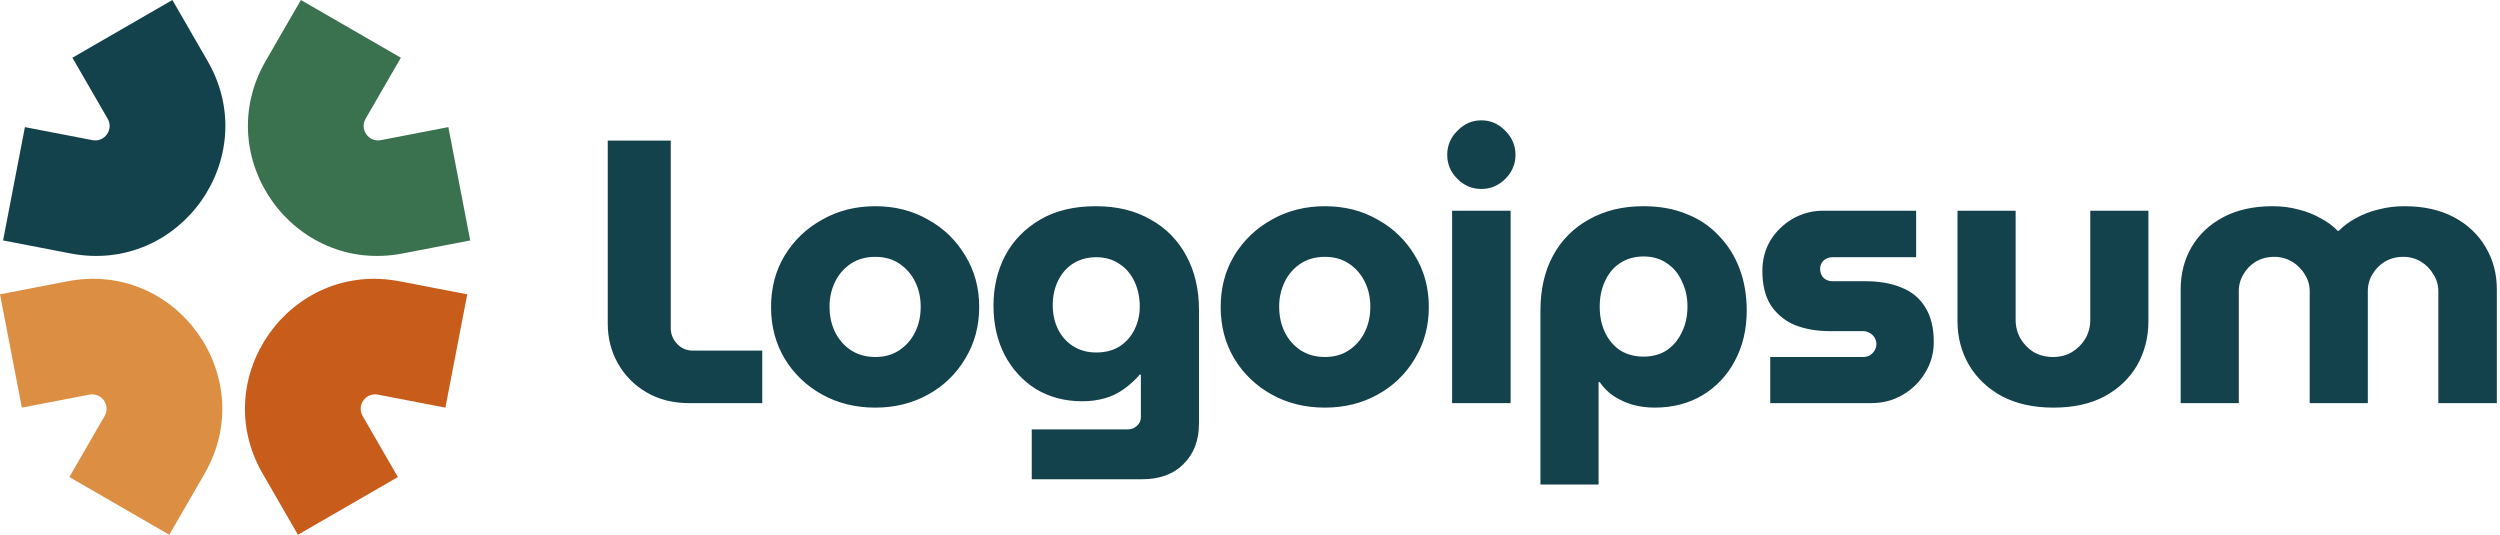
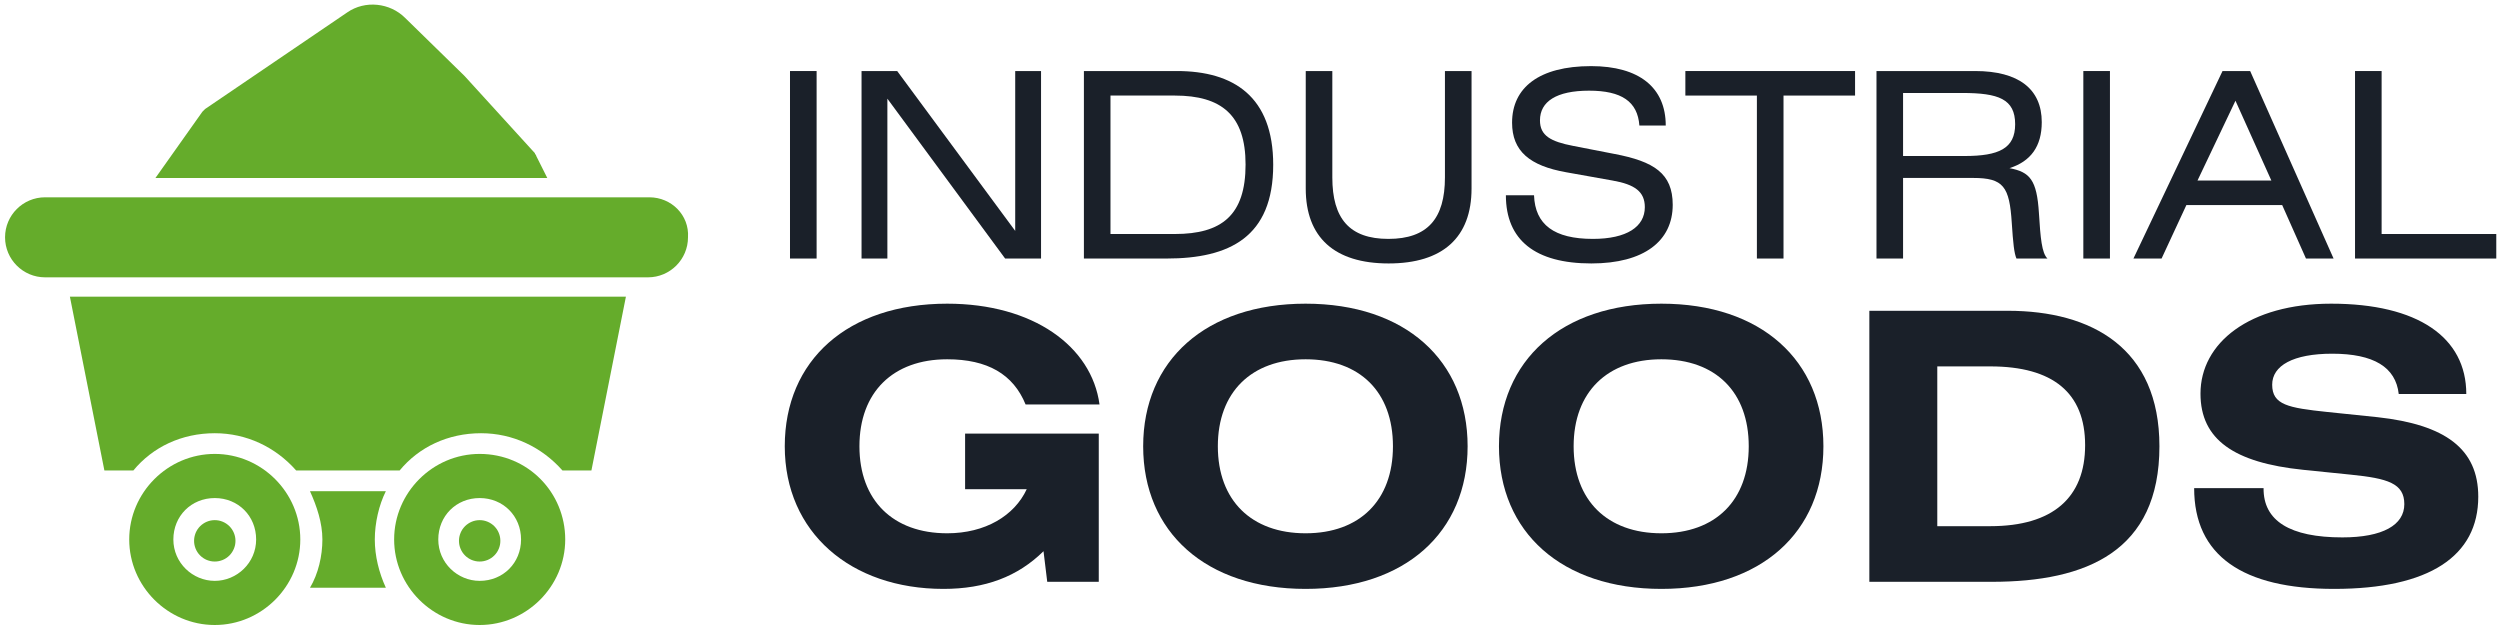
- <svg xmlns="http://www.w3.org/2000/svg" width="187" height="40" fill="none" viewBox="0 0 187 40">
-   <path fill="#3A724F" fill-rule="evenodd" d="M19.87 4.567 22.507 0l7.476 4.317-2.636 4.566c-.463.801.23 1.775 1.138 1.6l5.052-.975 1.635 8.477-5.052.974c-8.172 1.576-14.411-7.184-10.25-14.392Z" clip-rule="evenodd" />
-   <path fill="#DC8E43" fill-rule="evenodd" d="M15.302 35.433 12.665 40l-7.477-4.316 2.637-4.567c.463-.801-.23-1.775-1.139-1.6l-5.051.974L0 22.015l5.052-.974c8.172-1.576 14.41 7.184 10.25 14.392Z" clip-rule="evenodd" />
-   <path fill="#14424C" fill-rule="evenodd" d="M15.53 4.567 12.894 0 5.417 4.317l2.637 4.566c.462.801-.23 1.775-1.139 1.6l-5.052-.975L.23 17.985l5.051.974c8.173 1.576 14.412-7.184 10.25-14.392Z" clip-rule="evenodd" />
-   <path fill="#C85D1B" fill-rule="evenodd" d="M19.65 35.433 22.285 40l7.477-4.316-2.637-4.567c-.462-.801.23-1.775 1.139-1.6l5.051.974 1.635-8.476-5.052-.974c-8.172-1.576-14.41 7.184-10.25 14.392Z" clip-rule="evenodd" />
-   <path fill="#14424C" d="M163.114 30.153v-8.5c0-1.178.271-2.235.813-3.17.561-.954 1.356-1.702 2.385-2.245 1.029-.542 2.254-.813 3.675-.813a7.23 7.23 0 0 1 1.964.252c.599.15 1.141.365 1.627.645.505.262.935.58 1.291.954h.056a5.5 5.5 0 0 1 1.29-.954 6.772 6.772 0 0 1 1.656-.645 7.541 7.541 0 0 1 1.992-.252c1.421 0 2.646.27 3.675.813 1.028.543 1.823 1.29 2.384 2.245.562.935.842 1.991.842 3.17v8.5h-4.377v-8.36c0-.467-.121-.888-.364-1.262a2.663 2.663 0 0 0-.926-.954 2.508 2.508 0 0 0-1.347-.365c-.505 0-.963.122-1.374.365a2.654 2.654 0 0 0-.926.954 2.4 2.4 0 0 0-.337 1.262v8.36h-4.348v-8.36c0-.467-.122-.888-.365-1.262a2.585 2.585 0 0 0-.954-.954 2.508 2.508 0 0 0-1.347-.365c-.505 0-.963.122-1.374.365a2.654 2.654 0 0 0-.926.954 2.41 2.41 0 0 0-.337 1.262v8.36h-4.348ZM153.603 30.49c-1.477 0-2.759-.28-3.843-.842-1.066-.58-1.889-1.356-2.469-2.328-.58-.991-.87-2.086-.87-3.283v-8.276h4.349v8.164c0 .505.121.973.364 1.403.243.411.571.748.982 1.01.43.243.917.365 1.459.365.524 0 .991-.122 1.403-.365.43-.262.767-.599 1.01-1.01.243-.43.365-.898.365-1.403v-8.164h4.348v8.276c0 1.197-.281 2.292-.842 3.283-.561.972-1.374 1.749-2.44 2.328-1.048.561-2.32.842-3.816.842ZM132.414 30.153v-3.45h6.93c.187 0 .355-.038.505-.113.149-.093.271-.215.364-.364a.93.93 0 0 0 0-.982.9.9 0 0 0-.364-.337.934.934 0 0 0-.505-.14h-2.525c-.936 0-1.787-.15-2.553-.449a4.052 4.052 0 0 1-1.796-1.459c-.43-.673-.645-1.543-.645-2.609 0-.823.196-1.571.589-2.244a4.76 4.76 0 0 1 1.655-1.628 4.568 4.568 0 0 1 2.329-.617h6.929v3.479h-6.256a.97.97 0 0 0-.673.253.841.841 0 0 0-.253.617c0 .262.085.486.253.673a.97.97 0 0 0 .673.253h2.469c1.047 0 1.945.159 2.693.476.767.3 1.356.786 1.768 1.46.43.673.645 1.542.645 2.608 0 .842-.215 1.609-.645 2.3a4.613 4.613 0 0 1-1.684 1.656c-.692.412-1.477.617-2.356.617h-7.547ZM122.94 15.425c1.216 0 2.291.196 3.226.589a6.41 6.41 0 0 1 2.413 1.627 6.993 6.993 0 0 1 1.543 2.469c.355.935.533 1.973.533 3.114 0 1.421-.299 2.684-.898 3.787a6.471 6.471 0 0 1-2.412 2.553c-1.029.617-2.226.926-3.591.926-.58 0-1.132-.075-1.656-.224a5.312 5.312 0 0 1-1.402-.646 3.9 3.9 0 0 1-1.038-1.038h-.085v7.66h-4.348V23.223c0-1.59.318-2.965.954-4.124a6.666 6.666 0 0 1 2.693-2.694c1.16-.654 2.516-.981 4.068-.981Zm0 3.759c-.673 0-1.262.168-1.767.505-.487.318-.861.767-1.123 1.347-.261.56-.392 1.197-.392 1.907 0 .711.131 1.347.392 1.908.262.561.636 1.01 1.123 1.347.505.318 1.094.477 1.767.477.673 0 1.253-.16 1.739-.477a3.297 3.297 0 0 0 1.123-1.347c.28-.561.42-1.197.42-1.908 0-.71-.14-1.346-.42-1.907-.262-.58-.636-1.03-1.123-1.347-.486-.337-1.066-.505-1.739-.505ZM108.617 30.153V15.761h4.377v14.392h-4.377Zm2.188-16.019c-.692 0-1.29-.252-1.795-.757-.505-.505-.758-1.104-.758-1.796s.253-1.29.758-1.795c.505-.524 1.103-.786 1.795-.786s1.291.262 1.796.786c.505.505.757 1.103.757 1.795s-.252 1.29-.757 1.796c-.505.505-1.104.757-1.796.757ZM99.105 30.49c-1.477 0-2.805-.327-3.984-.982a7.462 7.462 0 0 1-2.805-2.693c-.673-1.141-1.01-2.422-1.01-3.844 0-1.44.337-2.721 1.01-3.843a7.462 7.462 0 0 1 2.805-2.693c1.179-.674 2.507-1.01 3.984-1.01 1.478 0 2.796.336 3.956 1.01a7.25 7.25 0 0 1 2.777 2.693c.692 1.122 1.038 2.403 1.038 3.843 0 1.422-.346 2.703-1.038 3.844a7.25 7.25 0 0 1-2.777 2.693c-1.178.655-2.497.982-3.956.982Zm0-3.787c.692 0 1.291-.169 1.796-.505a3.424 3.424 0 0 0 1.178-1.347c.281-.561.421-1.197.421-1.908 0-.692-.14-1.318-.421-1.88a3.423 3.423 0 0 0-1.178-1.346c-.505-.337-1.104-.505-1.796-.505s-1.3.168-1.823.505a3.428 3.428 0 0 0-1.179 1.347 4.144 4.144 0 0 0-.42 1.88c0 .71.14 1.346.42 1.907a3.43 3.43 0 0 0 1.179 1.347c.523.336 1.131.505 1.823.505ZM77.174 35.849v-3.732h7.181c.281 0 .515-.093.702-.28a.83.83 0 0 0 .28-.646v-3.17h-.084a6.59 6.59 0 0 1-1.206 1.094c-.412.3-.88.524-1.403.674a6.023 6.023 0 0 1-1.711.224c-1.272 0-2.413-.3-3.423-.898-.991-.617-1.777-1.468-2.357-2.553-.56-1.084-.841-2.319-.841-3.703 0-1.365.29-2.609.87-3.731.598-1.122 1.468-2.02 2.609-2.693 1.14-.674 2.534-1.01 4.18-1.01 1.571 0 2.927.327 4.068.982a6.624 6.624 0 0 1 2.693 2.72c.636 1.16.954 2.526.954 4.097v8.416c0 1.29-.383 2.31-1.15 3.058-.748.767-1.786 1.15-3.114 1.15h-8.248Zm4.825-9.483c.673 0 1.253-.15 1.74-.449a3.18 3.18 0 0 0 1.121-1.262 3.834 3.834 0 0 0 .393-1.74c0-.673-.13-1.29-.392-1.851-.262-.561-.636-1.001-1.123-1.319-.486-.337-1.066-.505-1.74-.505-.654 0-1.234.159-1.739.477-.486.318-.86.748-1.122 1.29-.261.543-.392 1.15-.392 1.824 0 .655.13 1.253.392 1.796.262.523.636.944 1.123 1.262.504.318 1.084.477 1.739.477ZM65.473 30.49c-1.477 0-2.805-.327-3.983-.982a7.46 7.46 0 0 1-2.806-2.693c-.673-1.141-1.01-2.422-1.01-3.844 0-1.44.337-2.721 1.01-3.843a7.46 7.46 0 0 1 2.806-2.693c1.178-.674 2.506-1.01 3.983-1.01 1.478 0 2.796.336 3.956 1.01a7.252 7.252 0 0 1 2.777 2.693c.692 1.122 1.038 2.403 1.038 3.843 0 1.422-.346 2.703-1.038 3.844a7.252 7.252 0 0 1-2.777 2.693c-1.178.655-2.497.982-3.956.982Zm0-3.787c.692 0 1.29-.169 1.796-.505a3.43 3.43 0 0 0 1.178-1.347c.28-.561.42-1.197.42-1.908 0-.692-.14-1.318-.42-1.88a3.429 3.429 0 0 0-1.178-1.346c-.505-.337-1.104-.505-1.796-.505s-1.3.168-1.823.505a3.428 3.428 0 0 0-1.179 1.347 4.145 4.145 0 0 0-.42 1.88c0 .71.14 1.346.42 1.907a3.43 3.43 0 0 0 1.179 1.347c.523.336 1.131.505 1.823.505ZM51.547 30.153c-1.216 0-2.282-.27-3.198-.813a5.763 5.763 0 0 1-2.132-2.16c-.505-.898-.758-1.89-.758-2.974V10.515h4.713v14.027c0 .45.16.842.477 1.179.318.336.71.505 1.178.505h5.19v3.927h-5.47Z" />
+ <svg xmlns="http://www.w3.org/2000/svg" width="900" height="225" preserveAspectRatio="xMidYMid meet" version="1.0">
+   <defs>
+     <g id="svg_1" />
+   </defs>
+   <g class="layer">
+     <g fill="#1a2029" id="svg_2">
+       <g id="svg_3" transform="translate(275.9392, 93.07229)">
+         <g id="svg_4">
+           <path d="m18.04,-67.5l-9.58,0l0,67.5l9.58,0l0,-67.5zm0,0" id="svg_5" />
+         </g>
+       </g>
+     </g>
+     <g fill="#1a2029" id="svg_6">
+       <g id="svg_7" transform="translate(302.4361, 93.07229)">
+         <g id="svg_8">
+           <path d="m7.72,-67.5l0,67.5l9.3,0l0,-57.55l42.39,57.55l12.93,0l0,-67.5l-9.3,0l0,57.55l-42.49,-57.55l-12.83,0zm0,0" id="svg_9" />
+         </g>
+       </g>
+     </g>
+     <g fill="#1a2029" id="svg_10">
+       <g id="svg_11" transform="translate(382.4847, 93.07229)">
+         <g id="svg_12">
+           <path d="m17.29,-58.67l23.16,0c16.82,0 25.47,7.07 25.47,24.83c0,18.31 -8.65,25.01 -25.47,25.01l-23.16,0l0,-49.84zm-9.57,58.67l29.75,0c22.69,0 38.4,-7.72 38.4,-33.75c0,-24.54 -14.23,-33.75 -34.68,-33.75l-33.47,0l0,67.5zm0,0" id="svg_13" />
+         </g>
+       </g>
+     </g>
+     <g fill="#1a2029" id="svg_14">
+       <g id="svg_15" transform="translate(462.3473, 93.07229)">
+         <g id="svg_16">
+           <path d="m7.72,-67.5l0,42.3c0,17.57 10.32,26.97 29.84,26.97c19.53,0 29.85,-9.4 29.85,-26.97l0,-42.3l-9.58,0l0,38.3c0,14.79 -6.23,22.13 -20.36,22.13c-14.04,0 -20.18,-7.34 -20.18,-22.13l0,-38.3l-9.57,0zm0,0" id="svg_17" />
+         </g>
+       </g>
+     </g>
+     <g fill="#1a2029" id="svg_18">
+       <g id="svg_19" transform="translate(537.4683, 93.07229)">
+         <g id="svg_20">
+           <path d="m62.2,-47.88c0,-13.67 -9.57,-21.39 -26.87,-21.39c-18.69,0 -28.45,7.72 -28.45,20.36c0,10.23 6.32,15.53 19.53,17.86l16.64,2.97c7.99,1.4 11.62,4 11.62,9.58c0,7.06 -6.51,11.43 -18.69,11.43c-13.94,0 -20.82,-5.11 -21.2,-15.71l-10.13,0c0,16.18 10.6,24.55 30.77,24.55c18.97,0 29.29,-8.09 29.29,-21.11c0,-11.34 -6.79,-15.62 -21.01,-18.32l-14.79,-2.88c-8.18,-1.58 -11.99,-3.71 -11.99,-9.2c0,-6.79 5.95,-10.69 17.67,-10.69c11.71,0 17.48,3.9 18.12,12.55l9.49,0zm0,0" id="svg_21" />
+         </g>
+       </g>
+     </g>
+     <g fill="#1a2029" id="svg_22">
+       <g id="svg_23" transform="translate(606.7321, 93.07229)">
+         <g id="svg_24">
+           <path d="m0,-67.5l0,8.83l25.75,0l0,58.67l9.58,0l0,-58.67l25.76,0l0,-8.83l-61.09,0zm0,0" id="svg_25" />
+         </g>
+       </g>
+     </g>
+     <g fill="#1a2029" id="svg_26">
+       <g id="svg_27" transform="translate(667.8145, 93.07229)">
+         <g id="svg_28">
+           <path d="m7.72,0l9.57,0l0,-29.01l25.2,0c10.97,0 13.11,3.07 13.94,16.27c0.47,7.16 0.84,10.79 1.68,12.74l11.16,0c-2.05,-1.95 -2.52,-7.44 -3.07,-16.36c-0.75,-12 -3.25,-14.78 -10.6,-16.18c7.62,-2.42 11.62,-7.81 11.62,-16.55c0,-11.9 -8.27,-18.41 -23.99,-18.41l-35.51,0l0,67.5zm9.57,-59.6l21.3,0c13.01,0 19.05,2.14 19.05,11.25c0,8.74 -5.85,11.44 -18.22,11.44l-22.13,0l0,-22.69zm0,0" id="svg_29" />
+         </g>
+       </g>
+     </g>
+     <g fill="#1a2029" id="svg_30">
+       <g id="svg_31" transform="translate(741.541, 93.07229)">
+         <g id="svg_32">
+           <path d="m18.04,-67.5l-9.58,0l0,67.5l9.58,0l0,-67.5zm0,0" id="svg_33" />
+         </g>
+       </g>
+     </g>
+     <g fill="#1a2029" id="svg_34">
+       <g id="svg_35" transform="translate(768.0379, 93.07229)">
+         <g id="svg_36">
+           <path d="m0,0l10.13,0l8.93,-19.25l34.49,0l8.56,19.25l9.94,0l-30.03,-67.5l-9.95,0l-32.07,67.5zm23.06,-28.08l13.67,-28.73l12.92,28.73l-26.59,0zm0,0" id="svg_37" />
+         </g>
+       </g>
+     </g>
+     <g fill="#1a2029" id="svg_38">
+       <g id="svg_39" transform="translate(840.0909, 93.07229)">
+         <g id="svg_40">
+           <path d="m17.29,-67.5l-9.57,0l0,67.5l50.85,0l0,-8.83l-41.28,0l0,-58.67zm0,0" id="svg_41" />
+         </g>
+       </g>
+     </g>
+     <g fill="#1a2029" id="svg_42">
+       <g id="svg_43" transform="translate(276.8756, 209.4531)">
+         <g id="svg_44">
+           <path d="m118.95,-63.84c-2.82,-20.97 -23.93,-36.29 -54.84,-36.29c-35.89,0 -58.47,20.43 -58.47,51.34c0,31.05 23.79,51.34 57.13,51.34c15.05,0 26.74,-4.43 36.02,-13.57l1.34,11.02l18.55,0l0,-53.36l-48.12,0l0,20.03l22.18,0c-4.44,9.54 -14.92,15.86 -28.63,15.86c-19.49,0 -31.59,-11.83 -31.59,-31.32c0,-19.49 12.1,-31.32 31.59,-31.32c14.52,0 23.79,5.38 28.23,16.27l26.61,0zm0,0" id="svg_45" />
+         </g>
+       </g>
+     </g>
+     <g fill="#1a2029" id="svg_46">
+       <g id="svg_47" transform="translate(405.902, 209.4531)">
+         <g id="svg_48">
+           <path d="m64.11,-100.13c-35.89,0 -58.47,20.43 -58.47,51.34c0,30.91 22.58,51.34 58.47,51.34c35.89,0 58.33,-20.43 58.33,-51.34c0,-30.91 -22.44,-51.34 -58.33,-51.34zm0,20.02c19.49,0 31.45,11.7 31.45,31.32c0,19.49 -11.96,31.32 -31.45,31.32c-19.49,0 -31.59,-11.83 -31.59,-31.32c0,-19.49 12.1,-31.32 31.59,-31.32zm0,0" id="svg_49" />
+         </g>
+       </g>
+     </g>
+     <g fill="#1a2029" id="svg_50">
+       <g id="svg_51" transform="translate(533.9876, 209.4531)">
+         <g id="svg_52">
+           <path d="m64.11,-100.13c-35.89,0 -58.47,20.43 -58.47,51.34c0,30.91 22.58,51.34 58.47,51.34c35.89,0 58.33,-20.43 58.33,-51.34c0,-30.91 -22.44,-51.34 -58.33,-51.34zm0,20.02c19.49,0 31.45,11.7 31.45,31.32c0,19.49 -11.96,31.32 -31.45,31.32c-19.49,0 -31.59,-11.83 -31.59,-31.32c0,-19.49 12.1,-31.32 31.59,-31.32zm0,0" id="svg_53" />
+         </g>
+       </g>
+     </g>
+     <g fill="#1a2029" id="svg_54">
+       <g id="svg_55" transform="translate(662.0732, 209.4531)">
+         <g id="svg_56">
+           <path d="m10.89,0l44.08,0c34.14,0 60.35,-11.02 60.35,-48.79c0,-35.35 -24.33,-48.78 -54.57,-48.78l-49.86,0l0,97.57zm24.46,-77.55l19.08,0c22.58,0 34.14,9.54 34.14,28.36c0,18.81 -11.56,29.16 -34.14,29.16l-19.08,0l0,-57.52zm0,0" id="svg_57" />
+         </g>
+       </g>
+     </g>
+     <g fill="#1a2029" id="svg_58">
+       <g id="svg_59" transform="translate(783.0354, 209.4531)">
+         <g id="svg_60">
+           <path d="m104.83,-67.61c0,-20.43 -17.47,-32.52 -48.65,-32.52c-29.43,0 -47.04,14.11 -47.04,32.39c0,16.53 12.09,24.86 36.96,27.42l17.2,1.75c13.18,1.34 19.22,3.09 19.22,10.61c0,7.53 -7.79,11.97 -22.31,11.97c-18.82,0 -28.49,-5.92 -28.36,-17.74l-24.99,0c0,24.32 17.47,36.28 50.39,36.28c34.28,0 51.89,-11.82 51.89,-33.19c0,-17.21 -11.83,-25.94 -36.29,-28.63l-18.15,-1.88c-13.98,-1.48 -19.75,-2.56 -19.75,-9.81c0,-6.86 7.52,-11.16 21.63,-11.16c14.92,0 22.85,4.84 23.93,14.51l24.32,0zm0,0" id="svg_61" />
+         </g>
+       </g>
+     </g>
+     <path d="m193.04,56.13c0,-0.5 -0.49,-0.5 -0.49,-1l-25.34,-27.81l-21.35,-20.86c-5.47,-5.47 -14.41,-6.46 -20.86,-1.99l-51.16,34.77c-0.5,0.49 -0.5,0.49 -0.99,0.99l-16.89,23.84l141.06,0l-3.98,-7.94zm0,0" fill="#65ac2b" fill-rule="nonzero" id="svg_62" />
+     <path d="m233.77,71.03l-217.55,0c-7.94,0 -14.4,6.45 -14.4,14.4c0,7.95 6.46,14.41 14.4,14.41l217.06,0c7.94,0 14.4,-6.46 14.4,-14.41c0.5,-7.95 -5.96,-14.4 -13.91,-14.4zm0,0" fill="#65ac2b" fill-rule="nonzero" id="svg_63" />
+     <path d="m180.13,194.7c0,0.49 -0.05,0.98 -0.14,1.46c-0.1,0.48 -0.24,0.94 -0.43,1.39c-0.18,0.45 -0.41,0.88 -0.68,1.29c-0.28,0.41 -0.59,0.79 -0.93,1.13c-0.35,0.35 -0.72,0.66 -1.13,0.93c-0.41,0.27 -0.84,0.5 -1.29,0.69c-0.45,0.18 -0.92,0.32 -1.4,0.42c-0.48,0.1 -0.96,0.14 -1.45,0.14c-0.49,0 -0.97,-0.04 -1.45,-0.14c-0.48,-0.1 -0.95,-0.24 -1.4,-0.42c-0.45,-0.19 -0.88,-0.42 -1.29,-0.69c-0.41,-0.27 -0.78,-0.58 -1.13,-0.93c-0.34,-0.34 -0.65,-0.72 -0.93,-1.13c-0.27,-0.41 -0.5,-0.84 -0.68,-1.29c-0.19,-0.45 -0.33,-0.91 -0.43,-1.39c-0.09,-0.48 -0.14,-0.97 -0.14,-1.46c0,-0.49 0.05,-0.97 0.14,-1.45c0.1,-0.48 0.24,-0.95 0.43,-1.4c0.18,-0.45 0.41,-0.88 0.68,-1.29c0.28,-0.4 0.59,-0.78 0.93,-1.13c0.35,-0.34 0.72,-0.65 1.13,-0.92c0.41,-0.28 0.84,-0.5 1.29,-0.69c0.45,-0.19 0.92,-0.33 1.4,-0.43c0.48,-0.09 0.96,-0.14 1.45,-0.14c0.49,0 0.97,0.05 1.45,0.14c0.48,0.1 0.95,0.24 1.4,0.43c0.45,0.19 0.88,0.41 1.29,0.69c0.41,0.27 0.78,0.58 1.13,0.92c0.34,0.35 0.65,0.73 0.93,1.13c0.27,0.41 0.5,0.84 0.68,1.29c0.19,0.45 0.33,0.92 0.43,1.4c0.09,0.48 0.14,0.96 0.14,1.45zm0,0" fill="#65ac2b" fill-rule="nonzero" id="svg_64" />
+     <path d="m172.68,163.41c-16.89,0 -30.79,13.91 -30.79,30.8c0,16.88 13.9,30.79 30.79,30.79c16.89,0 30.8,-13.91 30.8,-30.79c0,-16.89 -13.42,-30.8 -30.8,-30.8zm0,45.7c-7.95,0 -14.9,-6.46 -14.9,-14.9c0,-8.45 6.46,-14.91 14.9,-14.91c8.45,0 14.9,6.46 14.9,14.91c0,8.44 -6.45,14.9 -14.9,14.9zm0,0" fill="#65ac2b" fill-rule="nonzero" id="svg_65" transform="matrix(1 0 0 1 0 0)" />
+     <path d="m84.77,194.7c0,0.49 -0.05,0.98 -0.14,1.46c-0.1,0.48 -0.24,0.94 -0.43,1.39c-0.19,0.45 -0.42,0.88 -0.69,1.29c-0.27,0.41 -0.58,0.79 -0.92,1.13c-0.35,0.35 -0.73,0.66 -1.13,0.93c-0.41,0.27 -0.84,0.5 -1.29,0.69c-0.46,0.18 -0.92,0.32 -1.4,0.42c-0.48,0.1 -0.97,0.14 -1.45,0.14c-0.49,0 -0.98,-0.04 -1.46,-0.14c-0.48,-0.1 -0.94,-0.24 -1.4,-0.42c-0.45,-0.19 -0.88,-0.42 -1.28,-0.69c-0.41,-0.27 -0.79,-0.58 -1.13,-0.93c-0.35,-0.34 -0.66,-0.72 -0.93,-1.13c-0.27,-0.41 -0.5,-0.84 -0.69,-1.29c-0.18,-0.45 -0.32,-0.91 -0.42,-1.39c-0.1,-0.48 -0.14,-0.97 -0.14,-1.46c0,-0.49 0.04,-0.97 0.14,-1.45c0.1,-0.48 0.24,-0.95 0.42,-1.4c0.19,-0.45 0.42,-0.88 0.69,-1.29c0.27,-0.4 0.58,-0.78 0.93,-1.13c0.34,-0.34 0.72,-0.65 1.13,-0.92c0.4,-0.28 0.83,-0.5 1.28,-0.69c0.46,-0.19 0.92,-0.33 1.4,-0.43c0.48,-0.09 0.97,-0.14 1.46,-0.14c0.48,0 0.97,0.05 1.45,0.14c0.48,0.1 0.94,0.24 1.4,0.43c0.45,0.19 0.88,0.41 1.29,0.69c0.4,0.27 0.78,0.58 1.13,0.92c0.34,0.35 0.65,0.73 0.92,1.13c0.27,0.41 0.5,0.84 0.69,1.29c0.19,0.45 0.33,0.92 0.43,1.4c0.09,0.48 0.14,0.96 0.14,1.45zm0,0" fill="#65ac2b" fill-rule="nonzero" id="svg_66" />
+     <path d="m77.32,163.41c-16.89,0 -30.8,13.91 -30.8,30.8c0,16.88 13.91,30.79 30.8,30.79c16.88,0 30.79,-13.91 30.79,-30.79c0,-16.89 -13.91,-30.8 -30.79,-30.8zm0,45.7c-7.95,0 -14.91,-6.46 -14.91,-14.9c0,-8.45 6.46,-14.91 14.91,-14.91c8.44,0 14.89,6.46 14.89,14.91c0,8.44 -6.95,14.9 -14.89,14.9zm0,0" fill="#65ac2b" fill-rule="nonzero" id="svg_67" />
+     <path d="m48.01,169.37c6.95,-8.44 17.38,-13.41 29.31,-13.41c11.42,0 21.85,4.97 29.3,13.41l37.25,0c6.95,-8.44 17.39,-13.41 29.31,-13.41c11.42,0 21.85,4.97 29.3,13.41l10.43,0l12.42,-62.58l-200.17,0l12.42,62.58l10.43,0zm0,0" fill="#65ac2b" fill-rule="nonzero" id="svg_68" />
+     <path d="m111.59,176.82c2.48,5.47 4.47,11.43 4.47,17.39c0,5.95 -1.49,12.41 -4.47,17.38l27.32,0c-2.49,-5.46 -3.98,-11.43 -3.98,-17.38c0,-5.96 1.49,-12.42 3.98,-17.39l-27.32,0zm0,0" fill="#65ac2b" fill-rule="nonzero" id="svg_70" />
+   </g>
</svg>
